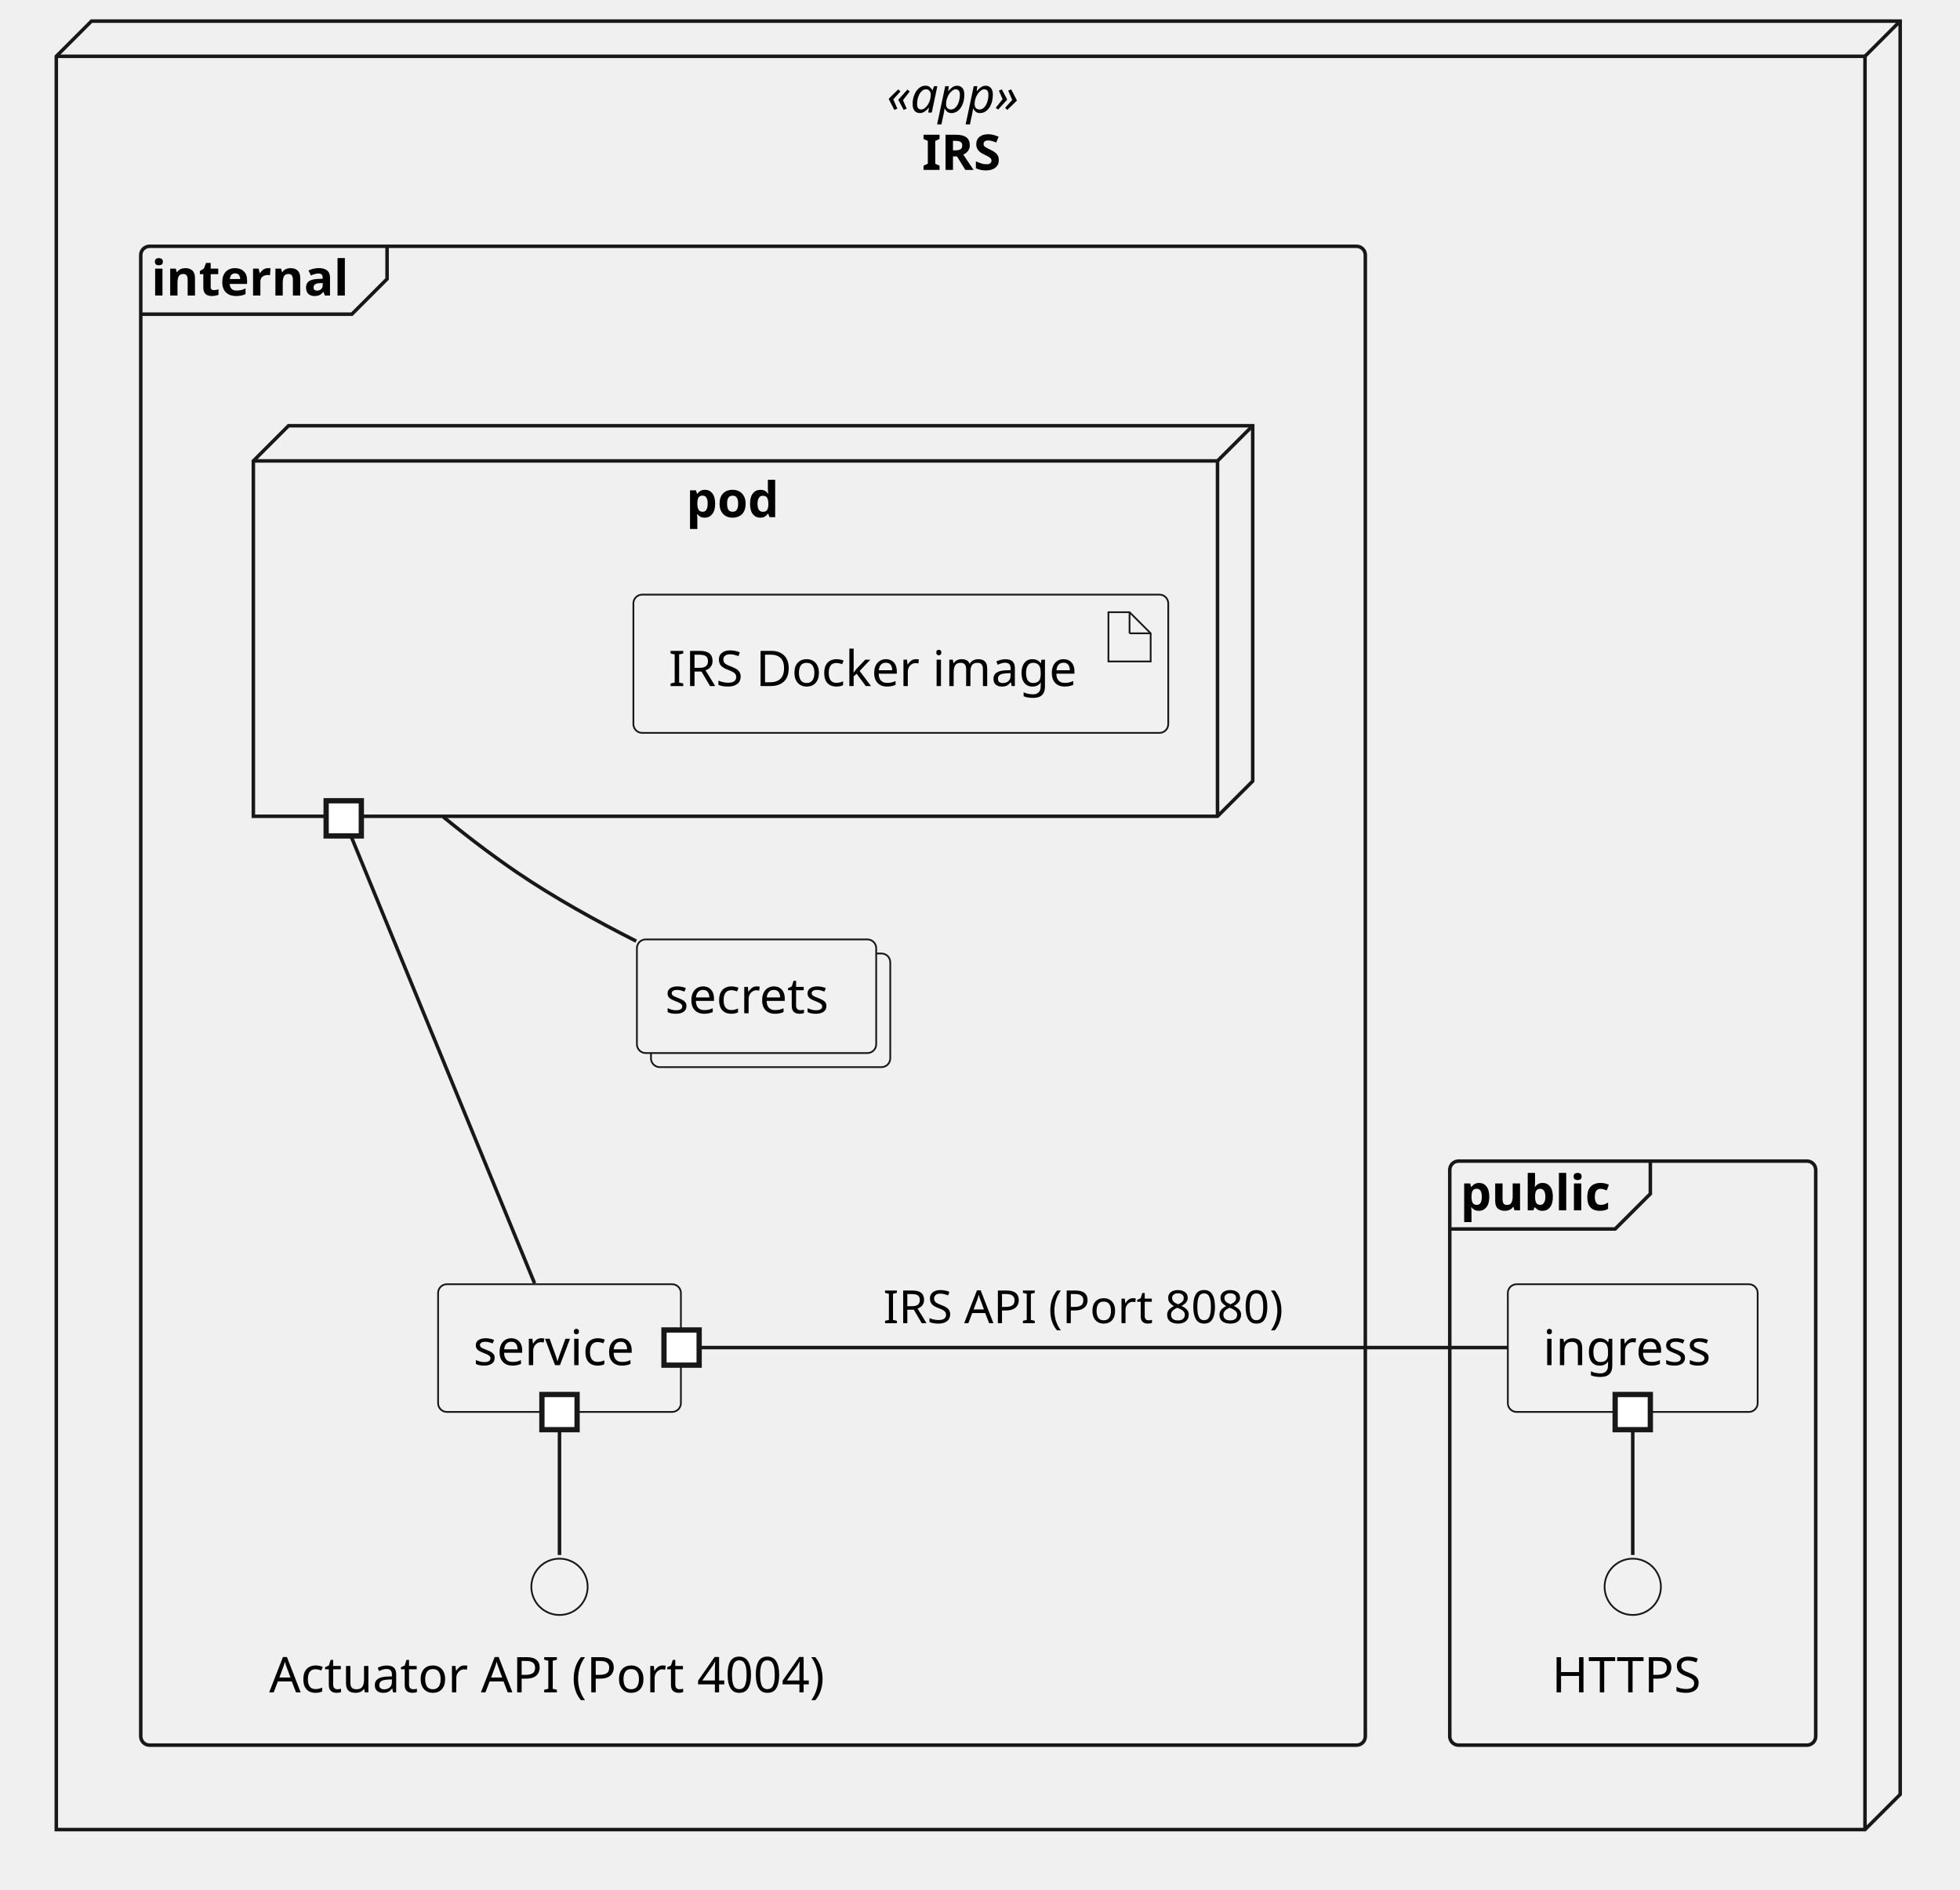
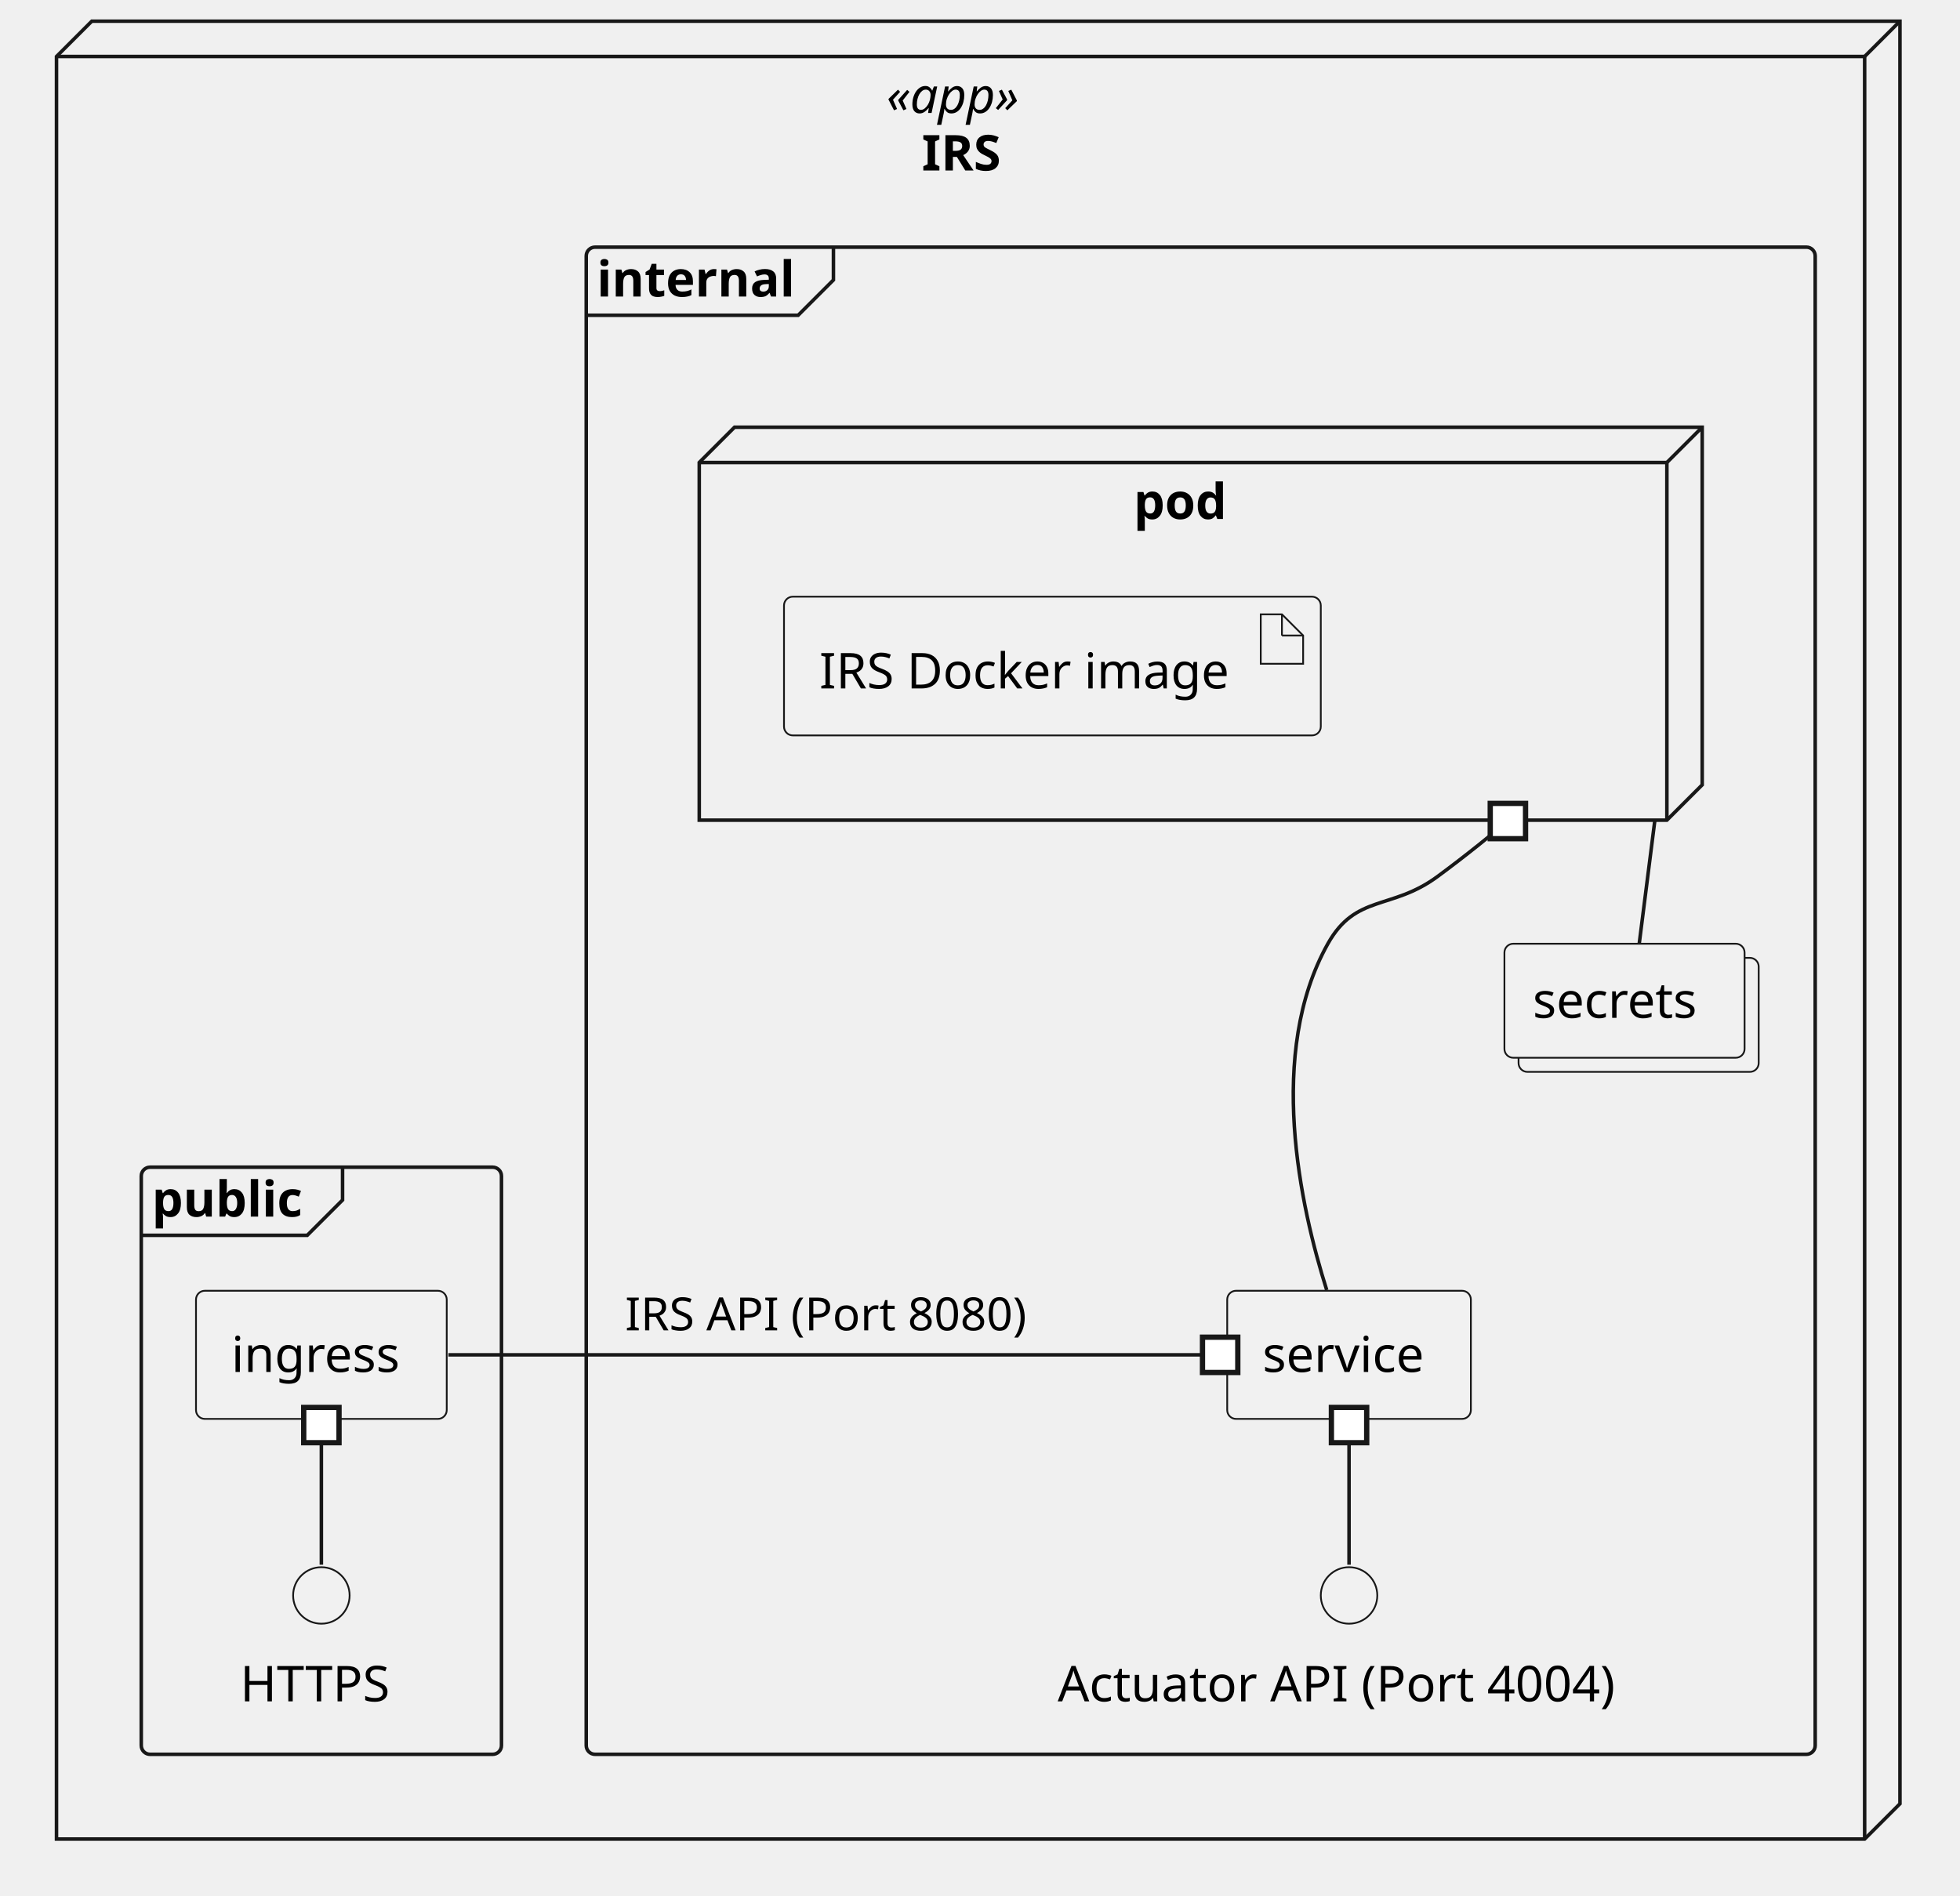
- <svg xmlns="http://www.w3.org/2000/svg" contentStyleType="text/css" height="537px" preserveAspectRatio="none" style="width:557px;height:537px;background:#FFFFFF;" version="1.1" viewBox="0 0 557 537" width="557px" zoomAndPan="magnify">
+ <svg xmlns="http://www.w3.org/2000/svg" contentStyleType="text/css" height="537px" preserveAspectRatio="none" style="width:555px;height:537px;background:#FFFFFF;" version="1.1" viewBox="0 0 555 537" width="555px" zoomAndPan="magnify">
  <defs />
  <g>
    <g id="cluster_IRS">
-       <polygon fill="none" points="16,16,26,6,540,6,540,510,530,520,16,520,16,16" style="stroke:#181818;stroke-width:1.0;" />
-       <line style="stroke:#181818;stroke-width:1.0;" x1="530" x2="540" y1="16" y2="6" />
-       <line style="stroke:#181818;stroke-width:1.0;" x1="16" x2="530" y1="16" y2="16" />
-       <line style="stroke:#181818;stroke-width:1.0;" x1="530" x2="530" y1="16" y2="520" />
-       <text fill="#000000" font-family="Architects daughter" font-size="14" font-style="italic" lengthAdjust="spacing" textLength="44" x="252" y="31.995">«app»</text>
-       <text fill="#000000" font-family="Architects daughter" font-size="14" font-weight="bold" lengthAdjust="spacing" textLength="24" x="262" y="48.292">IRS</text>
+       <polygon fill="none" points="16,16,26,6,538,6,538,510.89,528,520.89,16,520.89,16,16" style="stroke:#181818;stroke-width:1.0;" />
+       <line style="stroke:#181818;stroke-width:1.0;" x1="528" x2="538" y1="16" y2="6" />
+       <line style="stroke:#181818;stroke-width:1.0;" x1="16" x2="528" y1="16" y2="16" />
+       <line style="stroke:#181818;stroke-width:1.0;" x1="528" x2="528" y1="16" y2="520.89" />
+       <text fill="#000000" font-family="Architects daughter" font-size="14" font-style="italic" lengthAdjust="spacing" textLength="44" x="251" y="31.995">«app»</text>
+       <text fill="#000000" font-family="Architects daughter" font-size="14" font-weight="bold" lengthAdjust="spacing" textLength="24" x="261" y="48.292">IRS</text>
    </g>
    <g id="cluster_public">
-       <rect fill="none" height="166" rx="2.5" ry="2.5" style="stroke:#181818;stroke-width:1.0;" width="104" x="412" y="330" />
-       <path d="M469,330 L469,339.297 L459,349.297 L412,349.297 " fill="none" style="stroke:#181818;stroke-width:1.0;" />
-       <text fill="#000000" font-family="Architects daughter" font-size="14" font-weight="bold" lengthAdjust="spacing" textLength="47" x="415" y="343.995">public</text>
+       <rect fill="none" height="166.3" rx="2.5" ry="2.5" style="stroke:#181818;stroke-width:1.0;" width="102" x="40" y="330.59" />
+       <path d="M97,330.59 L97,339.887 L87,349.887 L40,349.887 " fill="none" style="stroke:#181818;stroke-width:1.0;" />
+       <text fill="#000000" font-family="Architects daughter" font-size="14" font-weight="bold" lengthAdjust="spacing" textLength="47" x="43" y="344.585">public</text>
    </g>
    <g id="cluster_internal">
-       <rect fill="none" height="426" rx="2.5" ry="2.5" style="stroke:#181818;stroke-width:1.0;" width="348" x="40" y="70" />
-       <path d="M110,70 L110,79.297 L100,89.297 L40,89.297 " fill="none" style="stroke:#181818;stroke-width:1.0;" />
-       <text fill="#000000" font-family="Architects daughter" font-size="14" font-weight="bold" lengthAdjust="spacing" textLength="60" x="43" y="83.995">internal</text>
+       <rect fill="none" height="426.89" rx="2.5" ry="2.5" style="stroke:#181818;stroke-width:1.0;" width="348" x="166" y="70" />
+       <path d="M236,70 L236,79.297 L226,89.297 L166,89.297 " fill="none" style="stroke:#181818;stroke-width:1.0;" />
+       <text fill="#000000" font-family="Architects daughter" font-size="14" font-weight="bold" lengthAdjust="spacing" textLength="60" x="169" y="83.995">internal</text>
    </g>
    <g id="cluster_pod">
-       <polygon fill="none" points="72,131,82,121,356,121,356,222,346,232,72,232,72,131" style="stroke:#181818;stroke-width:1.0;" />
-       <line style="stroke:#181818;stroke-width:1.0;" x1="346" x2="356" y1="131" y2="121" />
-       <line style="stroke:#181818;stroke-width:1.0;" x1="72" x2="346" y1="131" y2="131" />
-       <line style="stroke:#181818;stroke-width:1.0;" x1="346" x2="346" y1="131" y2="232" />
-       <text fill="#000000" font-family="Architects daughter" font-size="14" font-weight="bold" lengthAdjust="spacing" textLength="30" x="195" y="146.995">pod</text>
+       <polygon fill="none" points="198,131,208,121,482,121,482,222.3,472,232.3,198,232.3,198,131" style="stroke:#181818;stroke-width:1.0;" />
+       <line style="stroke:#181818;stroke-width:1.0;" x1="472" x2="482" y1="131" y2="121" />
+       <line style="stroke:#181818;stroke-width:1.0;" x1="198" x2="472" y1="131" y2="131" />
+       <line style="stroke:#181818;stroke-width:1.0;" x1="472" x2="472" y1="131" y2="232.3" />
+       <text fill="#000000" font-family="Architects daughter" font-size="14" font-weight="bold" lengthAdjust="spacing" textLength="30" x="321" y="146.995">pod</text>
    </g>
    <g id="elem_ingress">
-       <rect fill="#F1F1F1" height="36.297" rx="2.5" ry="2.5" style="stroke:#181818;stroke-width:0.5;" width="71" x="428.5" y="365" />
-       <text fill="#000000" font-family="Architects daughter" font-size="14" lengthAdjust="spacing" textLength="51" x="438.5" y="387.995">ingress</text>
+       <rect fill="#F1F1F1" height="36.297" rx="2.5" ry="2.5" style="stroke:#181818;stroke-width:0.5;" width="71" x="55.5" y="365.59" />
+       <text fill="#000000" font-family="Architects daughter" font-size="14" lengthAdjust="spacing" textLength="51" x="65.5" y="388.585">ingress</text>
    </g>
    <g id="elem_HTTPS">
-       <ellipse cx="464" cy="451" fill="#F1F1F1" rx="8" ry="8" style="stroke:#181818;stroke-width:0.5;" />
-       <text fill="#000000" font-family="Architects daughter" font-size="14" lengthAdjust="spacing" textLength="46" x="441" y="480.995">HTTPS</text>
+       <ellipse cx="91" cy="451.89" fill="#F1F1F1" rx="8" ry="8" style="stroke:#181818;stroke-width:0.5;" />
+       <text fill="#000000" font-family="Architects daughter" font-size="14" lengthAdjust="spacing" textLength="46" x="68" y="481.885">HTTPS</text>
    </g>
    <g id="elem_svc">
-       <rect fill="#F1F1F1" height="36.297" rx="2.5" ry="2.5" style="stroke:#181818;stroke-width:0.5;" width="69" x="124.5" y="365" />
-       <text fill="#000000" font-family="Architects daughter" font-size="14" lengthAdjust="spacing" textLength="49" x="134.5" y="387.995">service</text>
+       <rect fill="#F1F1F1" height="36.297" rx="2.5" ry="2.5" style="stroke:#181818;stroke-width:0.5;" width="69" x="347.5" y="365.59" />
+       <text fill="#000000" font-family="Architects daughter" font-size="14" lengthAdjust="spacing" textLength="49" x="357.5" y="388.585">service</text>
    </g>
    <g id="elem_secrets">
-       <rect fill="#F1F1F1" height="32.297" rx="2.5" ry="2.5" style="stroke:#181818;stroke-width:0.5;" width="68" x="185" y="271" />
-       <rect fill="#F1F1F1" height="32.297" rx="2.5" ry="2.5" style="stroke:#181818;stroke-width:0.5;" width="68" x="181" y="267" />
-       <text fill="#000000" font-family="Architects daughter" font-size="14" lengthAdjust="spacing" textLength="52" x="189" y="287.995">secrets</text>
+       <rect fill="#F1F1F1" height="32.297" rx="2.5" ry="2.5" style="stroke:#181818;stroke-width:0.5;" width="68" x="430" y="271.3" />
+       <rect fill="#F1F1F1" height="32.297" rx="2.5" ry="2.5" style="stroke:#181818;stroke-width:0.5;" width="68" x="426" y="267.3" />
+       <text fill="#000000" font-family="Architects daughter" font-size="14" lengthAdjust="spacing" textLength="52" x="434" y="288.295">secrets</text>
    </g>
    <g id="elem_actuator">
-       <ellipse cx="159" cy="451" fill="#F1F1F1" rx="8" ry="8" style="stroke:#181818;stroke-width:0.5;" />
-       <text fill="#000000" font-family="Architects daughter" font-size="14" lengthAdjust="spacing" textLength="165" x="76.5" y="480.995">Actuator API (Port 4004)</text>
+       <ellipse cx="382" cy="451.89" fill="#F1F1F1" rx="8" ry="8" style="stroke:#181818;stroke-width:0.5;" />
+       <text fill="#000000" font-family="Architects daughter" font-size="14" lengthAdjust="spacing" textLength="165" x="299.5" y="481.885">Actuator API (Port 4004)</text>
    </g>
    <g id="elem_IRS Docker image">
-       <rect fill="#F1F1F1" height="39.297" rx="2.5" ry="2.5" style="stroke:#181818;stroke-width:0.5;" width="152" x="180" y="169" />
-       <polygon fill="#F1F1F1" points="315,174,315,188,327,188,327,180,321,174,315,174" style="stroke:#181818;stroke-width:0.5;" />
-       <line style="stroke:#181818;stroke-width:0.5;" x1="321" x2="321" y1="174" y2="180" />
-       <line style="stroke:#181818;stroke-width:0.5;" x1="327" x2="321" y1="180" y2="180" />
-       <text fill="#000000" font-family="Architects daughter" font-size="14" lengthAdjust="spacing" textLength="122" x="190" y="194.995">IRS Docker image</text>
+       <rect fill="#F1F1F1" height="39.297" rx="2.5" ry="2.5" style="stroke:#181818;stroke-width:0.5;" width="152" x="222" y="169" />
+       <polygon fill="#F1F1F1" points="357,174,357,188,369,188,369,180,363,174,357,174" style="stroke:#181818;stroke-width:0.5;" />
+       <line style="stroke:#181818;stroke-width:0.5;" x1="363" x2="363" y1="174" y2="180" />
+       <line style="stroke:#181818;stroke-width:0.5;" x1="369" x2="363" y1="180" y2="180" />
+       <text fill="#000000" font-family="Architects daughter" font-size="14" lengthAdjust="spacing" textLength="122" x="232" y="194.995">IRS Docker image</text>
    </g>
    <g id="link_ingress_HTTPS">
-       <path d="M464,406.45 C464,418.73 464,433.18 464,441.96 " fill="none" id="ingress-backto-HTTPS" style="stroke:#181818;stroke-width:1.0;" />
-       <rect fill="#FFFFFF" height="10" style="stroke:#181818;stroke-width:1.5;" width="10" x="459" y="396.34" />
+       <path d="M91,408.31 C91,420.54 91,434.67 91,443.18 " fill="none" id="ingress-backto-HTTPS" style="stroke:#181818;stroke-width:1.0;" />
+       <rect fill="#FFFFFF" height="10" style="stroke:#181818;stroke-width:1.5;" width="10" x="86" y="398.63" />
    </g>
    <g id="link_svc_ingress">
-       <path d="M198.97,383 C258.91,383 371.13,383 428.4,383 " fill="none" id="svc-backto-ingress" style="stroke:#181818;stroke-width:1.0;" />
-       <rect fill="#FFFFFF" height="10" style="stroke:#181818;stroke-width:1.5;" width="10" x="188.69" y="378" />
-       <text fill="#000000" font-family="Architects daughter" font-size="13" lengthAdjust="spacing" textLength="120" x="251" y="376.067">IRS API (Port 8080)</text>
+       <path d="M340.61,383.74 C283.41,383.74 181.15,383.74 126.97,383.74 " fill="none" id="svc-backto-ingress" style="stroke:#181818;stroke-width:1.0;" />
+       <rect fill="#FFFFFF" height="10" style="stroke:#181818;stroke-width:1.5;" width="10" x="340.5" y="378.74" />
+       <text fill="#000000" font-family="Architects daughter" font-size="13" lengthAdjust="spacing" textLength="120" x="177" y="376.807">IRS API (Port 8080)</text>
    </g>
    <g id="link_pod_svc">
-       <path d="M97.683,232.589 C97.788,232.844 97.893,233.101 97.998,233.357 C98.209,233.871 98.421,234.388 98.635,234.908 C102.046,243.221 105.749,252.243 109.585,261.591 C124.93,298.983 142.41,341.575 151.92,364.75 " fill="none" id="pod-backto-svc" style="stroke:#181818;stroke-width:1.0;" />
-       <rect fill="#FFFFFF" height="10" style="stroke:#181818;stroke-width:1.5;" width="10" x="92.683" y="227.589" />
+       <path d="M426.979,232.549 C426.86,232.649 426.74,232.749 426.621,232.848 C426.382,233.047 426.142,233.246 425.903,233.445 C425.423,233.842 424.943,234.239 424.462,234.635 C422.537,236.22 420.598,237.793 418.655,239.344 C414.768,242.446 410.86,245.459 407,248.3 C393.98,257.87 383.9,253.2 376,267.3 C358.64,298.29 368.16,341.61 375.68,365.4 " fill="none" id="pod-backto-svc" style="stroke:#181818;stroke-width:1.0;" />
+       <rect fill="#FFFFFF" height="10" style="stroke:#181818;stroke-width:1.5;" width="10" x="421.979" y="227.549" />
    </g>
    <g id="link_svc_actuator">
-       <path d="M159,406.45 C159,418.73 159,433.18 159,441.96 " fill="none" id="svc-backto-actuator" style="stroke:#181818;stroke-width:1.0;" />
-       <rect fill="#FFFFFF" height="10" style="stroke:#181818;stroke-width:1.5;" width="10" x="154" y="396.34" />
+       <path d="M382,408.31 C382,420.54 382,434.67 382,443.18 " fill="none" id="svc-backto-actuator" style="stroke:#181818;stroke-width:1.0;" />
+       <rect fill="#FFFFFF" height="10" style="stroke:#181818;stroke-width:1.5;" width="10" x="377" y="398.63" />
    </g>
    <g id="link_pod_secrets">
-       <path d="M125.976,232.17 C126.096,232.268 126.216,232.366 126.336,232.464 C127.298,233.249 128.265,234.03 129.237,234.807 C131.18,236.361 133.142,237.897 135.113,239.403 C139.057,242.416 143.04,245.311 147,248 C157.52,255.14 169.63,261.84 180.79,267.48 " fill="none" id="pod-secrets" style="stroke:#181818;stroke-width:1.0;" />
+       <path d="M468.563,232.584 C468.546,232.716 468.529,232.847 468.513,232.978 C468.446,233.503 468.38,234.029 468.313,234.555 C468.18,235.608 468.046,236.662 467.913,237.715 C467.646,239.823 467.379,241.928 467.115,244.015 C466.058,252.364 465.038,260.418 464.19,267.11 " fill="none" id="pod-secrets" style="stroke:#181818;stroke-width:1.0;" />
    </g>
  </g>
</svg>
